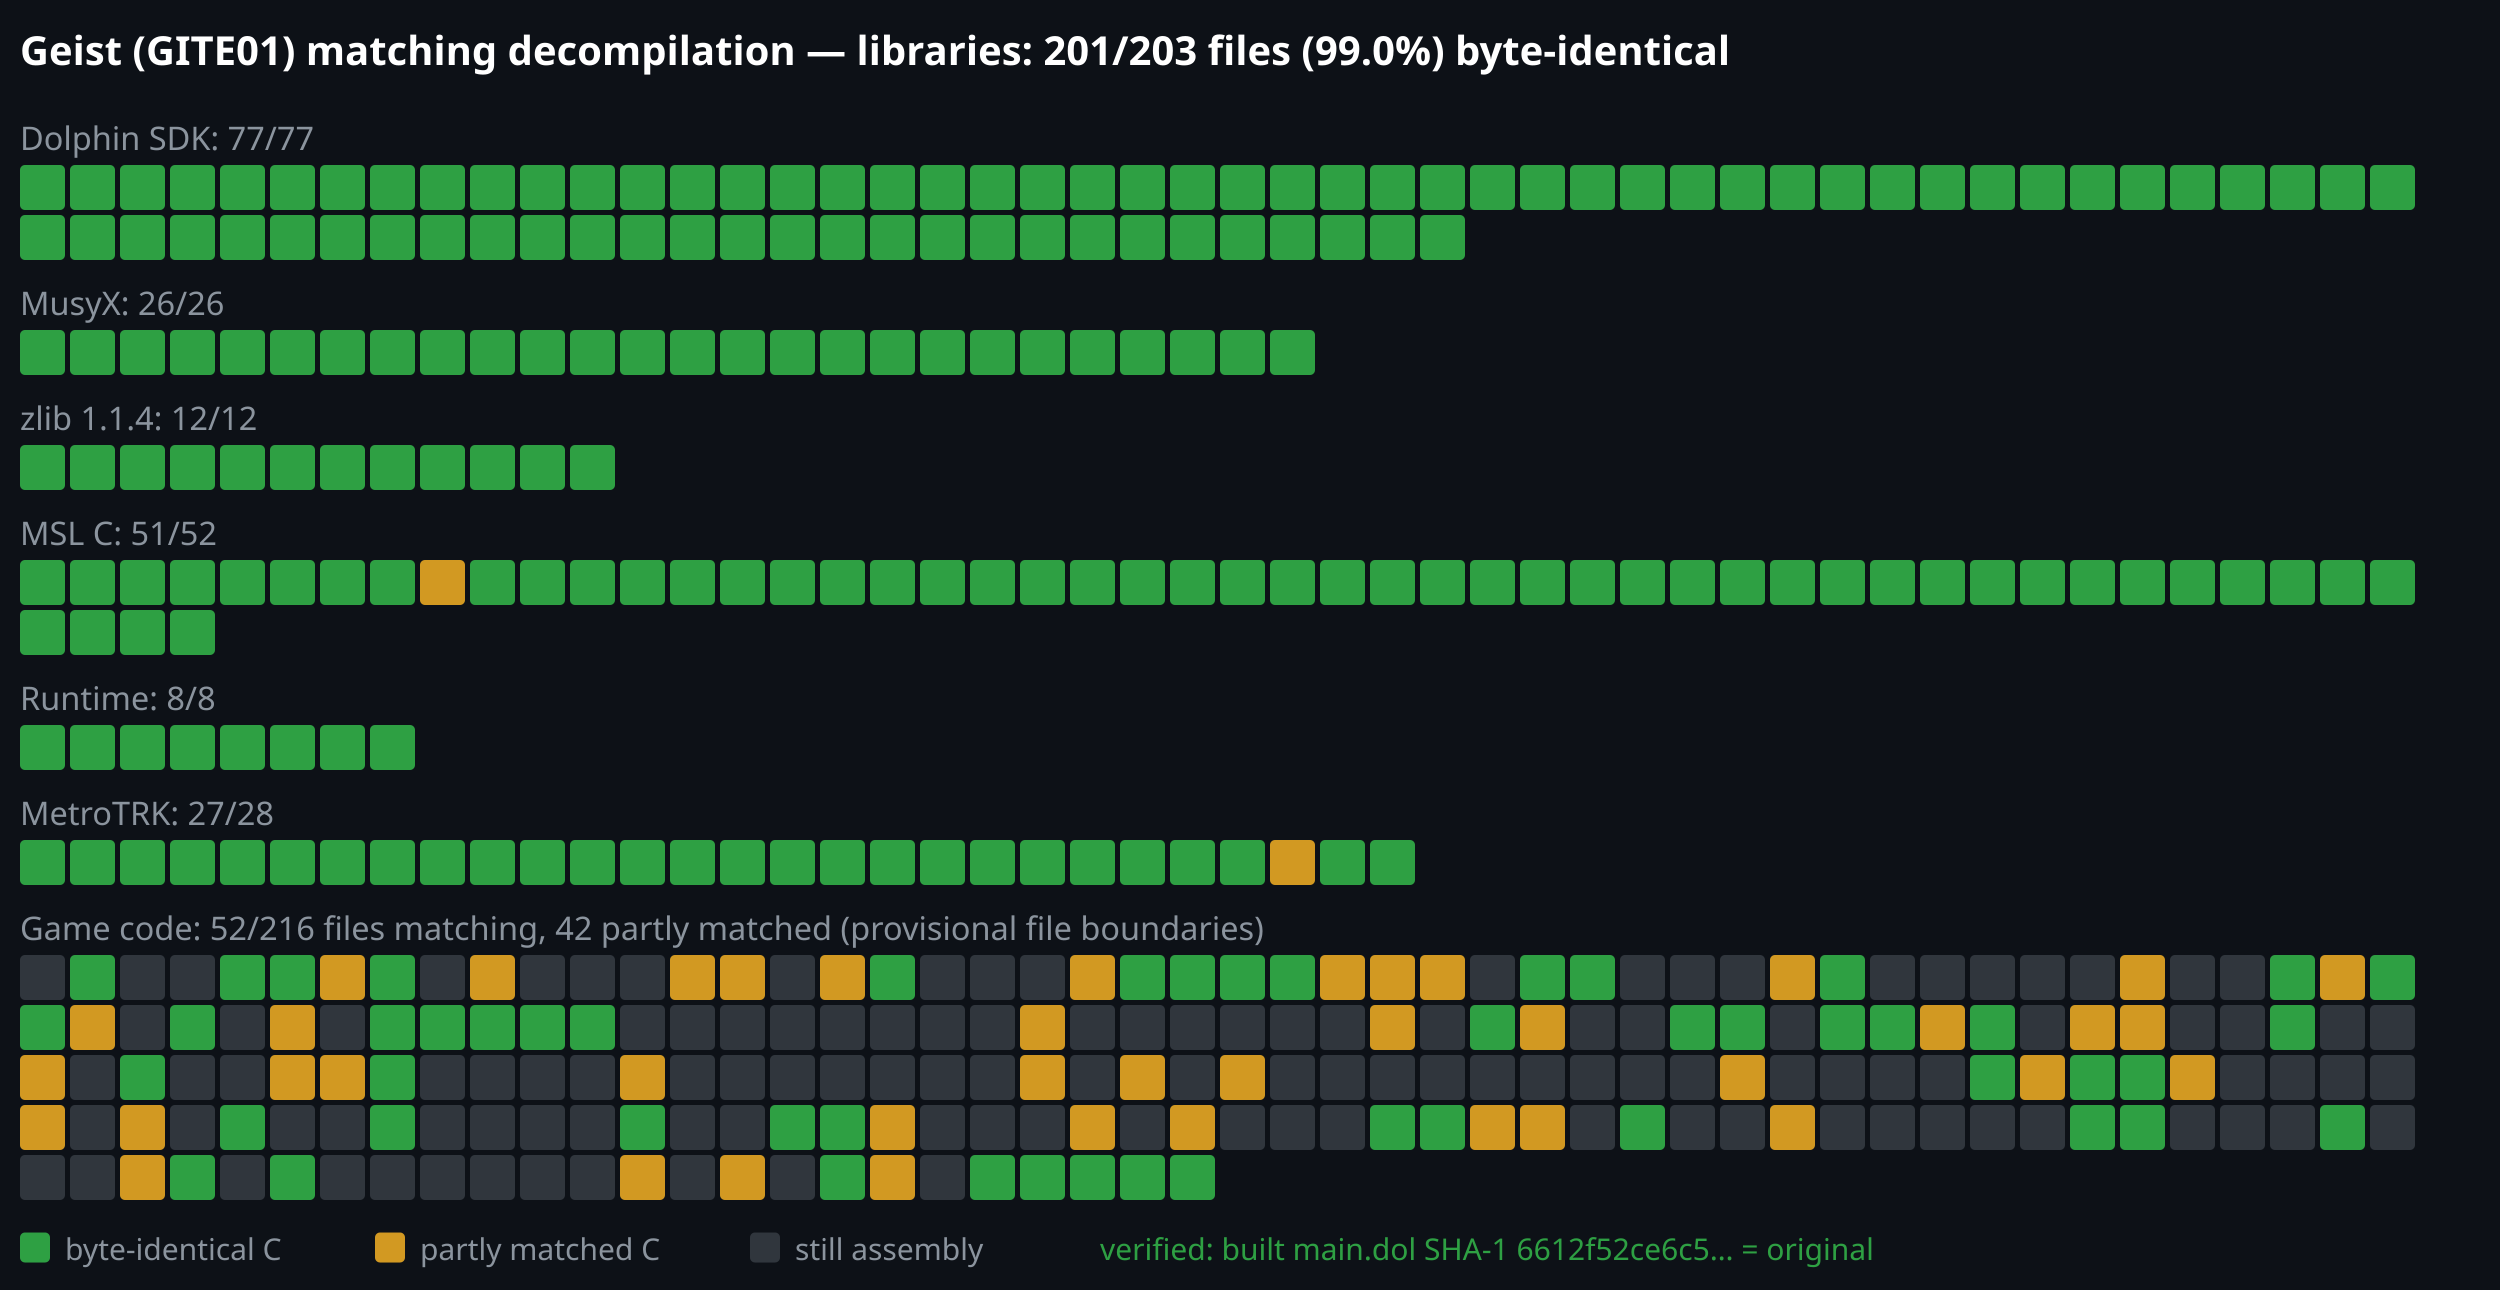
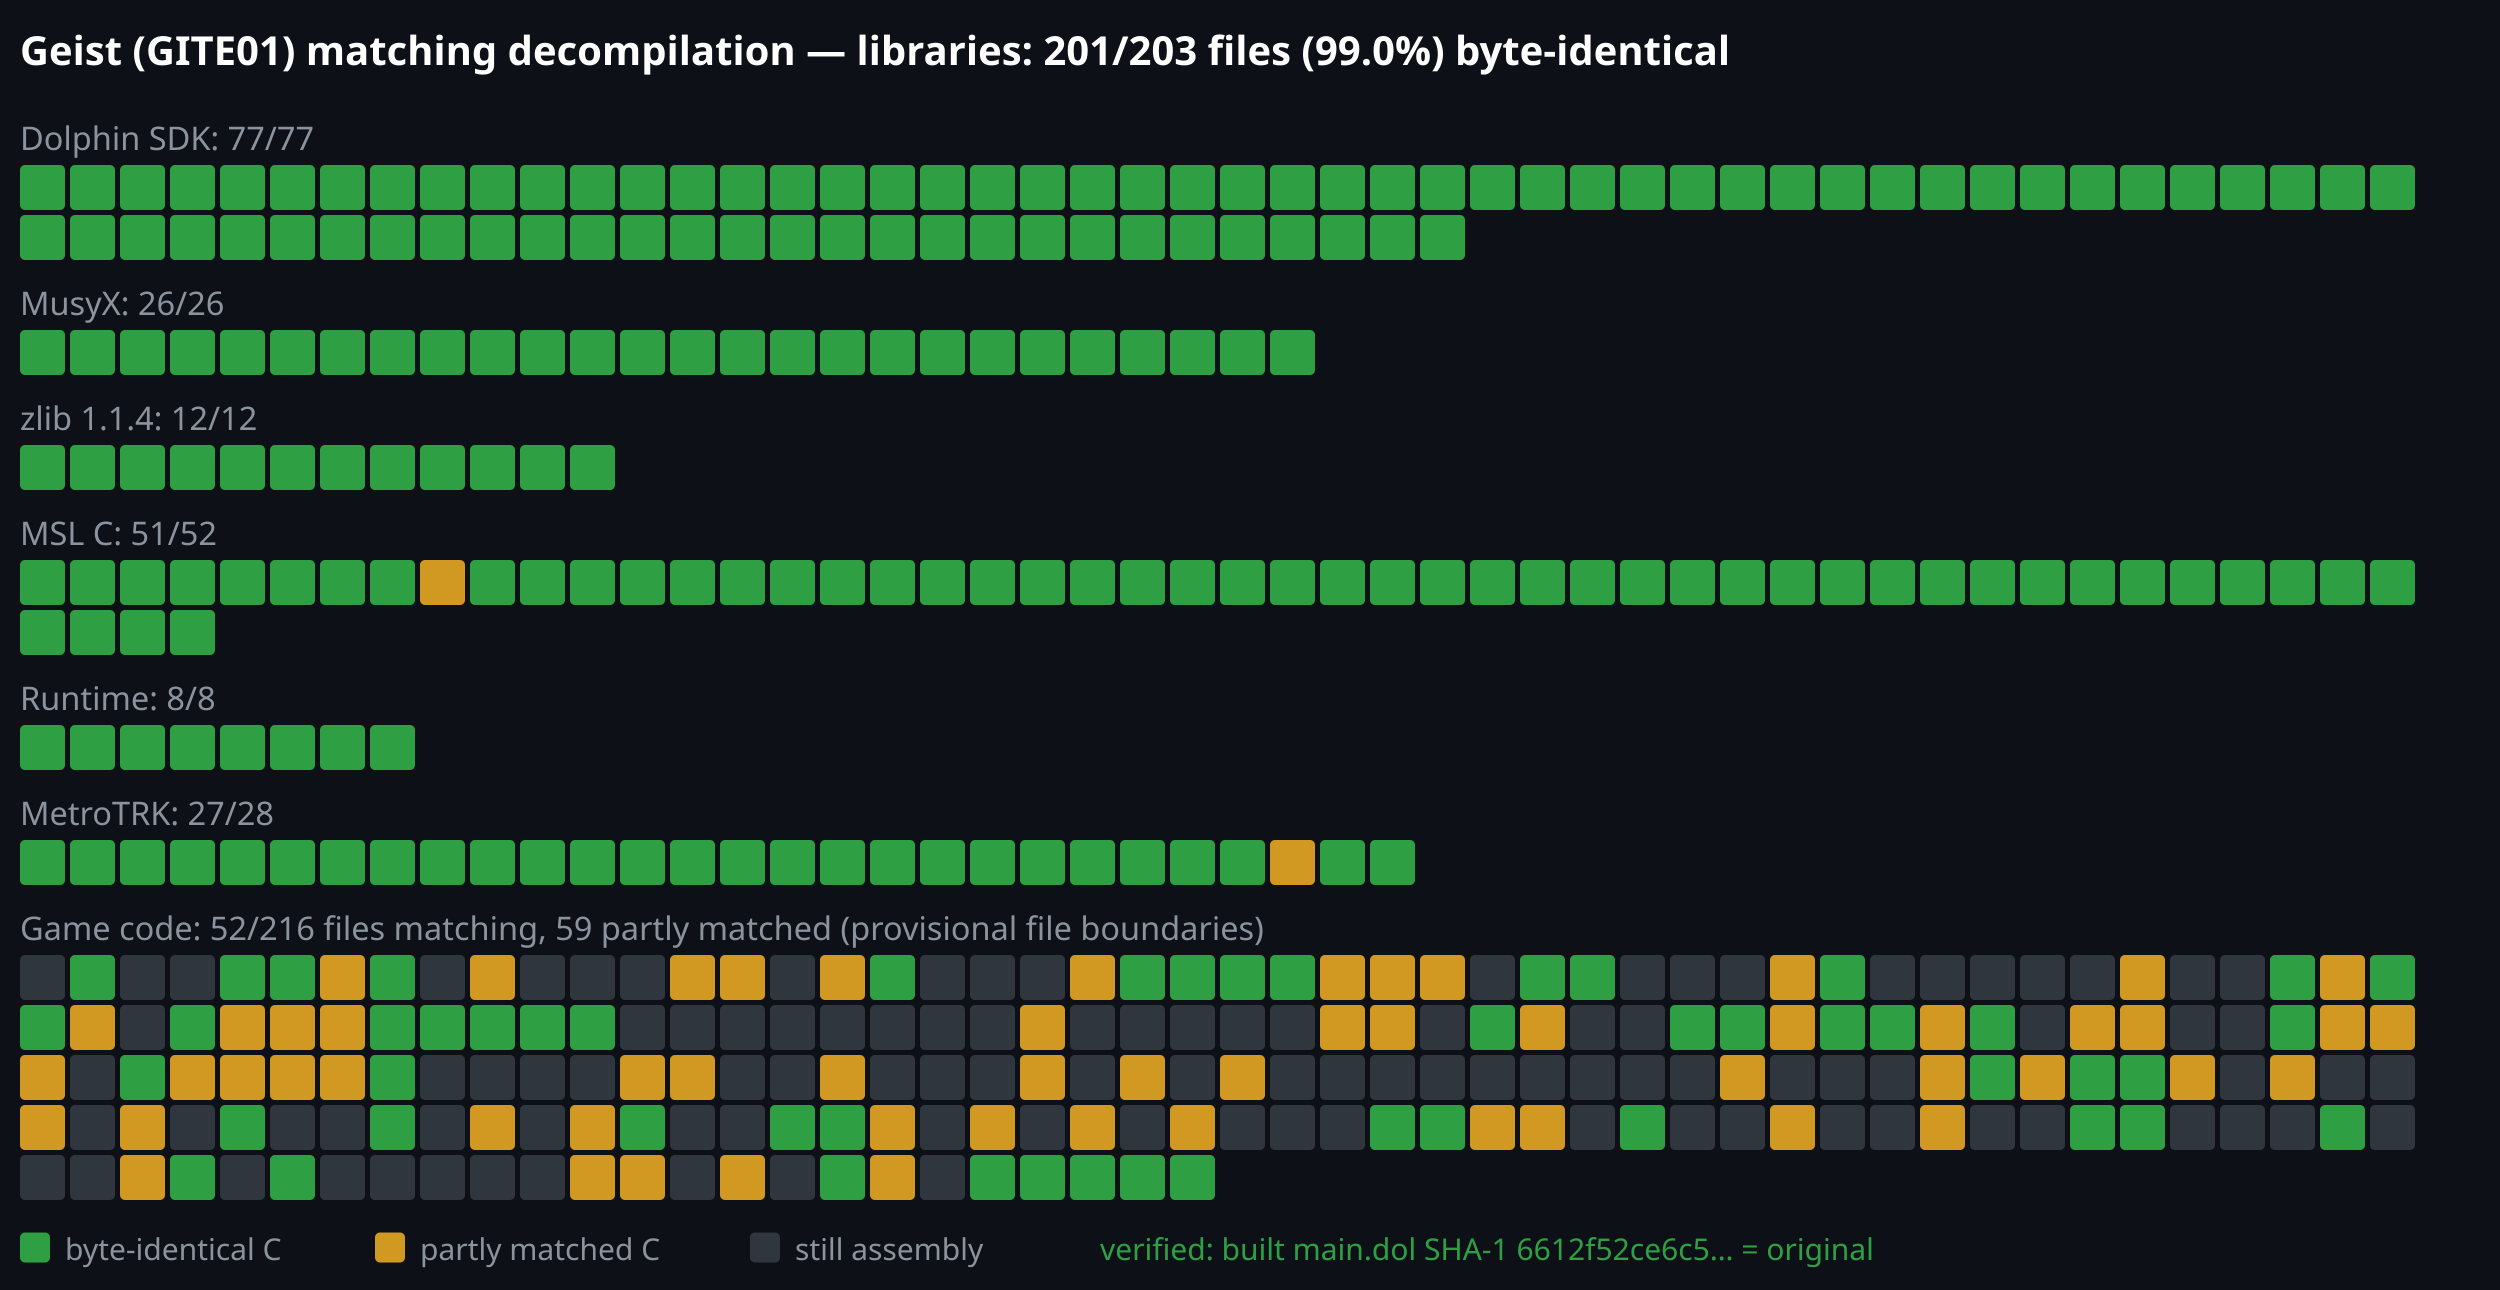
<svg xmlns="http://www.w3.org/2000/svg" viewBox="0 0 1000 516" width="1000" height="516">
  <rect width="1000" height="516" fill="#0d1117" />
  <text x="8" y="26" font-family="sans-serif" font-size="16" font-weight="bold" fill="#ffffff">Geist (GITE01) matching decompilation — libraries: 201/203 files (99.0%) byte-identical</text>
  <text x="8" y="60" font-family="sans-serif" font-size="13" font-weight="normal" fill="#8b949e">Dolphin SDK: 77/77</text>
  <rect x="8" y="66" width="18" height="18" rx="2" fill="#2ea043" />
  <rect x="28" y="66" width="18" height="18" rx="2" fill="#2ea043" />
  <rect x="48" y="66" width="18" height="18" rx="2" fill="#2ea043" />
  <rect x="68" y="66" width="18" height="18" rx="2" fill="#2ea043" />
  <rect x="88" y="66" width="18" height="18" rx="2" fill="#2ea043" />
  <rect x="108" y="66" width="18" height="18" rx="2" fill="#2ea043" />
  <rect x="128" y="66" width="18" height="18" rx="2" fill="#2ea043" />
  <rect x="148" y="66" width="18" height="18" rx="2" fill="#2ea043" />
  <rect x="168" y="66" width="18" height="18" rx="2" fill="#2ea043" />
  <rect x="188" y="66" width="18" height="18" rx="2" fill="#2ea043" />
  <rect x="208" y="66" width="18" height="18" rx="2" fill="#2ea043" />
  <rect x="228" y="66" width="18" height="18" rx="2" fill="#2ea043" />
  <rect x="248" y="66" width="18" height="18" rx="2" fill="#2ea043" />
  <rect x="268" y="66" width="18" height="18" rx="2" fill="#2ea043" />
  <rect x="288" y="66" width="18" height="18" rx="2" fill="#2ea043" />
  <rect x="308" y="66" width="18" height="18" rx="2" fill="#2ea043" />
  <rect x="328" y="66" width="18" height="18" rx="2" fill="#2ea043" />
  <rect x="348" y="66" width="18" height="18" rx="2" fill="#2ea043" />
  <rect x="368" y="66" width="18" height="18" rx="2" fill="#2ea043" />
  <rect x="388" y="66" width="18" height="18" rx="2" fill="#2ea043" />
  <rect x="408" y="66" width="18" height="18" rx="2" fill="#2ea043" />
  <rect x="428" y="66" width="18" height="18" rx="2" fill="#2ea043" />
  <rect x="448" y="66" width="18" height="18" rx="2" fill="#2ea043" />
  <rect x="468" y="66" width="18" height="18" rx="2" fill="#2ea043" />
  <rect x="488" y="66" width="18" height="18" rx="2" fill="#2ea043" />
  <rect x="508" y="66" width="18" height="18" rx="2" fill="#2ea043" />
  <rect x="528" y="66" width="18" height="18" rx="2" fill="#2ea043" />
  <rect x="548" y="66" width="18" height="18" rx="2" fill="#2ea043" />
  <rect x="568" y="66" width="18" height="18" rx="2" fill="#2ea043" />
  <rect x="588" y="66" width="18" height="18" rx="2" fill="#2ea043" />
  <rect x="608" y="66" width="18" height="18" rx="2" fill="#2ea043" />
  <rect x="628" y="66" width="18" height="18" rx="2" fill="#2ea043" />
  <rect x="648" y="66" width="18" height="18" rx="2" fill="#2ea043" />
  <rect x="668" y="66" width="18" height="18" rx="2" fill="#2ea043" />
  <rect x="688" y="66" width="18" height="18" rx="2" fill="#2ea043" />
  <rect x="708" y="66" width="18" height="18" rx="2" fill="#2ea043" />
  <rect x="728" y="66" width="18" height="18" rx="2" fill="#2ea043" />
  <rect x="748" y="66" width="18" height="18" rx="2" fill="#2ea043" />
  <rect x="768" y="66" width="18" height="18" rx="2" fill="#2ea043" />
  <rect x="788" y="66" width="18" height="18" rx="2" fill="#2ea043" />
  <rect x="808" y="66" width="18" height="18" rx="2" fill="#2ea043" />
  <rect x="828" y="66" width="18" height="18" rx="2" fill="#2ea043" />
  <rect x="848" y="66" width="18" height="18" rx="2" fill="#2ea043" />
  <rect x="868" y="66" width="18" height="18" rx="2" fill="#2ea043" />
  <rect x="888" y="66" width="18" height="18" rx="2" fill="#2ea043" />
  <rect x="908" y="66" width="18" height="18" rx="2" fill="#2ea043" />
  <rect x="928" y="66" width="18" height="18" rx="2" fill="#2ea043" />
  <rect x="948" y="66" width="18" height="18" rx="2" fill="#2ea043" />
  <rect x="8" y="86" width="18" height="18" rx="2" fill="#2ea043" />
  <rect x="28" y="86" width="18" height="18" rx="2" fill="#2ea043" />
  <rect x="48" y="86" width="18" height="18" rx="2" fill="#2ea043" />
  <rect x="68" y="86" width="18" height="18" rx="2" fill="#2ea043" />
  <rect x="88" y="86" width="18" height="18" rx="2" fill="#2ea043" />
  <rect x="108" y="86" width="18" height="18" rx="2" fill="#2ea043" />
  <rect x="128" y="86" width="18" height="18" rx="2" fill="#2ea043" />
  <rect x="148" y="86" width="18" height="18" rx="2" fill="#2ea043" />
  <rect x="168" y="86" width="18" height="18" rx="2" fill="#2ea043" />
  <rect x="188" y="86" width="18" height="18" rx="2" fill="#2ea043" />
  <rect x="208" y="86" width="18" height="18" rx="2" fill="#2ea043" />
  <rect x="228" y="86" width="18" height="18" rx="2" fill="#2ea043" />
  <rect x="248" y="86" width="18" height="18" rx="2" fill="#2ea043" />
  <rect x="268" y="86" width="18" height="18" rx="2" fill="#2ea043" />
  <rect x="288" y="86" width="18" height="18" rx="2" fill="#2ea043" />
  <rect x="308" y="86" width="18" height="18" rx="2" fill="#2ea043" />
  <rect x="328" y="86" width="18" height="18" rx="2" fill="#2ea043" />
  <rect x="348" y="86" width="18" height="18" rx="2" fill="#2ea043" />
  <rect x="368" y="86" width="18" height="18" rx="2" fill="#2ea043" />
  <rect x="388" y="86" width="18" height="18" rx="2" fill="#2ea043" />
  <rect x="408" y="86" width="18" height="18" rx="2" fill="#2ea043" />
  <rect x="428" y="86" width="18" height="18" rx="2" fill="#2ea043" />
  <rect x="448" y="86" width="18" height="18" rx="2" fill="#2ea043" />
  <rect x="468" y="86" width="18" height="18" rx="2" fill="#2ea043" />
  <rect x="488" y="86" width="18" height="18" rx="2" fill="#2ea043" />
  <rect x="508" y="86" width="18" height="18" rx="2" fill="#2ea043" />
  <rect x="528" y="86" width="18" height="18" rx="2" fill="#2ea043" />
  <rect x="548" y="86" width="18" height="18" rx="2" fill="#2ea043" />
  <rect x="568" y="86" width="18" height="18" rx="2" fill="#2ea043" />
  <text x="8" y="126" font-family="sans-serif" font-size="13" font-weight="normal" fill="#8b949e">MusyX: 26/26</text>
  <rect x="8" y="132" width="18" height="18" rx="2" fill="#2ea043" />
  <rect x="28" y="132" width="18" height="18" rx="2" fill="#2ea043" />
  <rect x="48" y="132" width="18" height="18" rx="2" fill="#2ea043" />
  <rect x="68" y="132" width="18" height="18" rx="2" fill="#2ea043" />
  <rect x="88" y="132" width="18" height="18" rx="2" fill="#2ea043" />
  <rect x="108" y="132" width="18" height="18" rx="2" fill="#2ea043" />
  <rect x="128" y="132" width="18" height="18" rx="2" fill="#2ea043" />
  <rect x="148" y="132" width="18" height="18" rx="2" fill="#2ea043" />
  <rect x="168" y="132" width="18" height="18" rx="2" fill="#2ea043" />
  <rect x="188" y="132" width="18" height="18" rx="2" fill="#2ea043" />
  <rect x="208" y="132" width="18" height="18" rx="2" fill="#2ea043" />
  <rect x="228" y="132" width="18" height="18" rx="2" fill="#2ea043" />
  <rect x="248" y="132" width="18" height="18" rx="2" fill="#2ea043" />
  <rect x="268" y="132" width="18" height="18" rx="2" fill="#2ea043" />
  <rect x="288" y="132" width="18" height="18" rx="2" fill="#2ea043" />
  <rect x="308" y="132" width="18" height="18" rx="2" fill="#2ea043" />
  <rect x="328" y="132" width="18" height="18" rx="2" fill="#2ea043" />
  <rect x="348" y="132" width="18" height="18" rx="2" fill="#2ea043" />
  <rect x="368" y="132" width="18" height="18" rx="2" fill="#2ea043" />
  <rect x="388" y="132" width="18" height="18" rx="2" fill="#2ea043" />
  <rect x="408" y="132" width="18" height="18" rx="2" fill="#2ea043" />
  <rect x="428" y="132" width="18" height="18" rx="2" fill="#2ea043" />
  <rect x="448" y="132" width="18" height="18" rx="2" fill="#2ea043" />
  <rect x="468" y="132" width="18" height="18" rx="2" fill="#2ea043" />
  <rect x="488" y="132" width="18" height="18" rx="2" fill="#2ea043" />
  <rect x="508" y="132" width="18" height="18" rx="2" fill="#2ea043" />
  <text x="8" y="172" font-family="sans-serif" font-size="13" font-weight="normal" fill="#8b949e">zlib 1.1.4: 12/12</text>
  <rect x="8" y="178" width="18" height="18" rx="2" fill="#2ea043" />
  <rect x="28" y="178" width="18" height="18" rx="2" fill="#2ea043" />
  <rect x="48" y="178" width="18" height="18" rx="2" fill="#2ea043" />
  <rect x="68" y="178" width="18" height="18" rx="2" fill="#2ea043" />
  <rect x="88" y="178" width="18" height="18" rx="2" fill="#2ea043" />
  <rect x="108" y="178" width="18" height="18" rx="2" fill="#2ea043" />
  <rect x="128" y="178" width="18" height="18" rx="2" fill="#2ea043" />
  <rect x="148" y="178" width="18" height="18" rx="2" fill="#2ea043" />
  <rect x="168" y="178" width="18" height="18" rx="2" fill="#2ea043" />
  <rect x="188" y="178" width="18" height="18" rx="2" fill="#2ea043" />
  <rect x="208" y="178" width="18" height="18" rx="2" fill="#2ea043" />
  <rect x="228" y="178" width="18" height="18" rx="2" fill="#2ea043" />
  <text x="8" y="218" font-family="sans-serif" font-size="13" font-weight="normal" fill="#8b949e">MSL C: 51/52</text>
  <rect x="8" y="224" width="18" height="18" rx="2" fill="#2ea043" />
  <rect x="28" y="224" width="18" height="18" rx="2" fill="#2ea043" />
  <rect x="48" y="224" width="18" height="18" rx="2" fill="#2ea043" />
  <rect x="68" y="224" width="18" height="18" rx="2" fill="#2ea043" />
  <rect x="88" y="224" width="18" height="18" rx="2" fill="#2ea043" />
  <rect x="108" y="224" width="18" height="18" rx="2" fill="#2ea043" />
  <rect x="128" y="224" width="18" height="18" rx="2" fill="#2ea043" />
  <rect x="148" y="224" width="18" height="18" rx="2" fill="#2ea043" />
  <rect x="168" y="224" width="18" height="18" rx="2" fill="#d29922" />
  <rect x="188" y="224" width="18" height="18" rx="2" fill="#2ea043" />
  <rect x="208" y="224" width="18" height="18" rx="2" fill="#2ea043" />
  <rect x="228" y="224" width="18" height="18" rx="2" fill="#2ea043" />
  <rect x="248" y="224" width="18" height="18" rx="2" fill="#2ea043" />
  <rect x="268" y="224" width="18" height="18" rx="2" fill="#2ea043" />
  <rect x="288" y="224" width="18" height="18" rx="2" fill="#2ea043" />
  <rect x="308" y="224" width="18" height="18" rx="2" fill="#2ea043" />
  <rect x="328" y="224" width="18" height="18" rx="2" fill="#2ea043" />
  <rect x="348" y="224" width="18" height="18" rx="2" fill="#2ea043" />
  <rect x="368" y="224" width="18" height="18" rx="2" fill="#2ea043" />
  <rect x="388" y="224" width="18" height="18" rx="2" fill="#2ea043" />
  <rect x="408" y="224" width="18" height="18" rx="2" fill="#2ea043" />
  <rect x="428" y="224" width="18" height="18" rx="2" fill="#2ea043" />
  <rect x="448" y="224" width="18" height="18" rx="2" fill="#2ea043" />
  <rect x="468" y="224" width="18" height="18" rx="2" fill="#2ea043" />
  <rect x="488" y="224" width="18" height="18" rx="2" fill="#2ea043" />
  <rect x="508" y="224" width="18" height="18" rx="2" fill="#2ea043" />
  <rect x="528" y="224" width="18" height="18" rx="2" fill="#2ea043" />
  <rect x="548" y="224" width="18" height="18" rx="2" fill="#2ea043" />
  <rect x="568" y="224" width="18" height="18" rx="2" fill="#2ea043" />
  <rect x="588" y="224" width="18" height="18" rx="2" fill="#2ea043" />
  <rect x="608" y="224" width="18" height="18" rx="2" fill="#2ea043" />
  <rect x="628" y="224" width="18" height="18" rx="2" fill="#2ea043" />
  <rect x="648" y="224" width="18" height="18" rx="2" fill="#2ea043" />
  <rect x="668" y="224" width="18" height="18" rx="2" fill="#2ea043" />
  <rect x="688" y="224" width="18" height="18" rx="2" fill="#2ea043" />
  <rect x="708" y="224" width="18" height="18" rx="2" fill="#2ea043" />
  <rect x="728" y="224" width="18" height="18" rx="2" fill="#2ea043" />
  <rect x="748" y="224" width="18" height="18" rx="2" fill="#2ea043" />
  <rect x="768" y="224" width="18" height="18" rx="2" fill="#2ea043" />
  <rect x="788" y="224" width="18" height="18" rx="2" fill="#2ea043" />
  <rect x="808" y="224" width="18" height="18" rx="2" fill="#2ea043" />
  <rect x="828" y="224" width="18" height="18" rx="2" fill="#2ea043" />
  <rect x="848" y="224" width="18" height="18" rx="2" fill="#2ea043" />
  <rect x="868" y="224" width="18" height="18" rx="2" fill="#2ea043" />
  <rect x="888" y="224" width="18" height="18" rx="2" fill="#2ea043" />
  <rect x="908" y="224" width="18" height="18" rx="2" fill="#2ea043" />
  <rect x="928" y="224" width="18" height="18" rx="2" fill="#2ea043" />
  <rect x="948" y="224" width="18" height="18" rx="2" fill="#2ea043" />
  <rect x="8" y="244" width="18" height="18" rx="2" fill="#2ea043" />
  <rect x="28" y="244" width="18" height="18" rx="2" fill="#2ea043" />
  <rect x="48" y="244" width="18" height="18" rx="2" fill="#2ea043" />
  <rect x="68" y="244" width="18" height="18" rx="2" fill="#2ea043" />
  <text x="8" y="284" font-family="sans-serif" font-size="13" font-weight="normal" fill="#8b949e">Runtime: 8/8</text>
  <rect x="8" y="290" width="18" height="18" rx="2" fill="#2ea043" />
  <rect x="28" y="290" width="18" height="18" rx="2" fill="#2ea043" />
  <rect x="48" y="290" width="18" height="18" rx="2" fill="#2ea043" />
  <rect x="68" y="290" width="18" height="18" rx="2" fill="#2ea043" />
  <rect x="88" y="290" width="18" height="18" rx="2" fill="#2ea043" />
  <rect x="108" y="290" width="18" height="18" rx="2" fill="#2ea043" />
  <rect x="128" y="290" width="18" height="18" rx="2" fill="#2ea043" />
  <rect x="148" y="290" width="18" height="18" rx="2" fill="#2ea043" />
  <text x="8" y="330" font-family="sans-serif" font-size="13" font-weight="normal" fill="#8b949e">MetroTRK: 27/28</text>
  <rect x="8" y="336" width="18" height="18" rx="2" fill="#2ea043" />
  <rect x="28" y="336" width="18" height="18" rx="2" fill="#2ea043" />
  <rect x="48" y="336" width="18" height="18" rx="2" fill="#2ea043" />
  <rect x="68" y="336" width="18" height="18" rx="2" fill="#2ea043" />
  <rect x="88" y="336" width="18" height="18" rx="2" fill="#2ea043" />
  <rect x="108" y="336" width="18" height="18" rx="2" fill="#2ea043" />
  <rect x="128" y="336" width="18" height="18" rx="2" fill="#2ea043" />
  <rect x="148" y="336" width="18" height="18" rx="2" fill="#2ea043" />
  <rect x="168" y="336" width="18" height="18" rx="2" fill="#2ea043" />
  <rect x="188" y="336" width="18" height="18" rx="2" fill="#2ea043" />
  <rect x="208" y="336" width="18" height="18" rx="2" fill="#2ea043" />
  <rect x="228" y="336" width="18" height="18" rx="2" fill="#2ea043" />
  <rect x="248" y="336" width="18" height="18" rx="2" fill="#2ea043" />
  <rect x="268" y="336" width="18" height="18" rx="2" fill="#2ea043" />
  <rect x="288" y="336" width="18" height="18" rx="2" fill="#2ea043" />
  <rect x="308" y="336" width="18" height="18" rx="2" fill="#2ea043" />
  <rect x="328" y="336" width="18" height="18" rx="2" fill="#2ea043" />
  <rect x="348" y="336" width="18" height="18" rx="2" fill="#2ea043" />
  <rect x="368" y="336" width="18" height="18" rx="2" fill="#2ea043" />
  <rect x="388" y="336" width="18" height="18" rx="2" fill="#2ea043" />
  <rect x="408" y="336" width="18" height="18" rx="2" fill="#2ea043" />
  <rect x="428" y="336" width="18" height="18" rx="2" fill="#2ea043" />
  <rect x="448" y="336" width="18" height="18" rx="2" fill="#2ea043" />
  <rect x="468" y="336" width="18" height="18" rx="2" fill="#2ea043" />
  <rect x="488" y="336" width="18" height="18" rx="2" fill="#2ea043" />
  <rect x="508" y="336" width="18" height="18" rx="2" fill="#d29922" />
  <rect x="528" y="336" width="18" height="18" rx="2" fill="#2ea043" />
  <rect x="548" y="336" width="18" height="18" rx="2" fill="#2ea043" />
-   <text x="8" y="376" font-family="sans-serif" font-size="13" font-weight="normal" fill="#8b949e">Game code: 52/216 files matching, 42 partly matched (provisional file boundaries)</text>
+   <text x="8" y="376" font-family="sans-serif" font-size="13" font-weight="normal" fill="#8b949e">Game code: 52/216 files matching, 59 partly matched (provisional file boundaries)</text>
  <rect x="8" y="382" width="18" height="18" rx="2" fill="#30363d" />
  <rect x="28" y="382" width="18" height="18" rx="2" fill="#2ea043" />
  <rect x="48" y="382" width="18" height="18" rx="2" fill="#30363d" />
  <rect x="68" y="382" width="18" height="18" rx="2" fill="#30363d" />
  <rect x="88" y="382" width="18" height="18" rx="2" fill="#2ea043" />
  <rect x="108" y="382" width="18" height="18" rx="2" fill="#2ea043" />
  <rect x="128" y="382" width="18" height="18" rx="2" fill="#d29922" />
  <rect x="148" y="382" width="18" height="18" rx="2" fill="#2ea043" />
  <rect x="168" y="382" width="18" height="18" rx="2" fill="#30363d" />
  <rect x="188" y="382" width="18" height="18" rx="2" fill="#d29922" />
  <rect x="208" y="382" width="18" height="18" rx="2" fill="#30363d" />
  <rect x="228" y="382" width="18" height="18" rx="2" fill="#30363d" />
  <rect x="248" y="382" width="18" height="18" rx="2" fill="#30363d" />
  <rect x="268" y="382" width="18" height="18" rx="2" fill="#d29922" />
  <rect x="288" y="382" width="18" height="18" rx="2" fill="#d29922" />
  <rect x="308" y="382" width="18" height="18" rx="2" fill="#30363d" />
  <rect x="328" y="382" width="18" height="18" rx="2" fill="#d29922" />
  <rect x="348" y="382" width="18" height="18" rx="2" fill="#2ea043" />
  <rect x="368" y="382" width="18" height="18" rx="2" fill="#30363d" />
  <rect x="388" y="382" width="18" height="18" rx="2" fill="#30363d" />
  <rect x="408" y="382" width="18" height="18" rx="2" fill="#30363d" />
  <rect x="428" y="382" width="18" height="18" rx="2" fill="#d29922" />
  <rect x="448" y="382" width="18" height="18" rx="2" fill="#2ea043" />
  <rect x="468" y="382" width="18" height="18" rx="2" fill="#2ea043" />
  <rect x="488" y="382" width="18" height="18" rx="2" fill="#2ea043" />
  <rect x="508" y="382" width="18" height="18" rx="2" fill="#2ea043" />
  <rect x="528" y="382" width="18" height="18" rx="2" fill="#d29922" />
  <rect x="548" y="382" width="18" height="18" rx="2" fill="#d29922" />
  <rect x="568" y="382" width="18" height="18" rx="2" fill="#d29922" />
  <rect x="588" y="382" width="18" height="18" rx="2" fill="#30363d" />
  <rect x="608" y="382" width="18" height="18" rx="2" fill="#2ea043" />
  <rect x="628" y="382" width="18" height="18" rx="2" fill="#2ea043" />
  <rect x="648" y="382" width="18" height="18" rx="2" fill="#30363d" />
  <rect x="668" y="382" width="18" height="18" rx="2" fill="#30363d" />
  <rect x="688" y="382" width="18" height="18" rx="2" fill="#30363d" />
  <rect x="708" y="382" width="18" height="18" rx="2" fill="#d29922" />
  <rect x="728" y="382" width="18" height="18" rx="2" fill="#2ea043" />
  <rect x="748" y="382" width="18" height="18" rx="2" fill="#30363d" />
  <rect x="768" y="382" width="18" height="18" rx="2" fill="#30363d" />
  <rect x="788" y="382" width="18" height="18" rx="2" fill="#30363d" />
  <rect x="808" y="382" width="18" height="18" rx="2" fill="#30363d" />
  <rect x="828" y="382" width="18" height="18" rx="2" fill="#30363d" />
  <rect x="848" y="382" width="18" height="18" rx="2" fill="#d29922" />
  <rect x="868" y="382" width="18" height="18" rx="2" fill="#30363d" />
  <rect x="888" y="382" width="18" height="18" rx="2" fill="#30363d" />
  <rect x="908" y="382" width="18" height="18" rx="2" fill="#2ea043" />
  <rect x="928" y="382" width="18" height="18" rx="2" fill="#d29922" />
  <rect x="948" y="382" width="18" height="18" rx="2" fill="#2ea043" />
  <rect x="8" y="402" width="18" height="18" rx="2" fill="#2ea043" />
  <rect x="28" y="402" width="18" height="18" rx="2" fill="#d29922" />
  <rect x="48" y="402" width="18" height="18" rx="2" fill="#30363d" />
  <rect x="68" y="402" width="18" height="18" rx="2" fill="#2ea043" />
-   <rect x="88" y="402" width="18" height="18" rx="2" fill="#30363d" />
+   <rect x="88" y="402" width="18" height="18" rx="2" fill="#d29922" />
  <rect x="108" y="402" width="18" height="18" rx="2" fill="#d29922" />
-   <rect x="128" y="402" width="18" height="18" rx="2" fill="#30363d" />
+   <rect x="128" y="402" width="18" height="18" rx="2" fill="#d29922" />
  <rect x="148" y="402" width="18" height="18" rx="2" fill="#2ea043" />
  <rect x="168" y="402" width="18" height="18" rx="2" fill="#2ea043" />
  <rect x="188" y="402" width="18" height="18" rx="2" fill="#2ea043" />
  <rect x="208" y="402" width="18" height="18" rx="2" fill="#2ea043" />
  <rect x="228" y="402" width="18" height="18" rx="2" fill="#2ea043" />
  <rect x="248" y="402" width="18" height="18" rx="2" fill="#30363d" />
  <rect x="268" y="402" width="18" height="18" rx="2" fill="#30363d" />
  <rect x="288" y="402" width="18" height="18" rx="2" fill="#30363d" />
  <rect x="308" y="402" width="18" height="18" rx="2" fill="#30363d" />
  <rect x="328" y="402" width="18" height="18" rx="2" fill="#30363d" />
  <rect x="348" y="402" width="18" height="18" rx="2" fill="#30363d" />
  <rect x="368" y="402" width="18" height="18" rx="2" fill="#30363d" />
  <rect x="388" y="402" width="18" height="18" rx="2" fill="#30363d" />
  <rect x="408" y="402" width="18" height="18" rx="2" fill="#d29922" />
  <rect x="428" y="402" width="18" height="18" rx="2" fill="#30363d" />
  <rect x="448" y="402" width="18" height="18" rx="2" fill="#30363d" />
  <rect x="468" y="402" width="18" height="18" rx="2" fill="#30363d" />
  <rect x="488" y="402" width="18" height="18" rx="2" fill="#30363d" />
  <rect x="508" y="402" width="18" height="18" rx="2" fill="#30363d" />
-   <rect x="528" y="402" width="18" height="18" rx="2" fill="#30363d" />
+   <rect x="528" y="402" width="18" height="18" rx="2" fill="#d29922" />
  <rect x="548" y="402" width="18" height="18" rx="2" fill="#d29922" />
  <rect x="568" y="402" width="18" height="18" rx="2" fill="#30363d" />
  <rect x="588" y="402" width="18" height="18" rx="2" fill="#2ea043" />
  <rect x="608" y="402" width="18" height="18" rx="2" fill="#d29922" />
  <rect x="628" y="402" width="18" height="18" rx="2" fill="#30363d" />
  <rect x="648" y="402" width="18" height="18" rx="2" fill="#30363d" />
  <rect x="668" y="402" width="18" height="18" rx="2" fill="#2ea043" />
  <rect x="688" y="402" width="18" height="18" rx="2" fill="#2ea043" />
-   <rect x="708" y="402" width="18" height="18" rx="2" fill="#30363d" />
+   <rect x="708" y="402" width="18" height="18" rx="2" fill="#d29922" />
  <rect x="728" y="402" width="18" height="18" rx="2" fill="#2ea043" />
  <rect x="748" y="402" width="18" height="18" rx="2" fill="#2ea043" />
  <rect x="768" y="402" width="18" height="18" rx="2" fill="#d29922" />
  <rect x="788" y="402" width="18" height="18" rx="2" fill="#2ea043" />
  <rect x="808" y="402" width="18" height="18" rx="2" fill="#30363d" />
  <rect x="828" y="402" width="18" height="18" rx="2" fill="#d29922" />
  <rect x="848" y="402" width="18" height="18" rx="2" fill="#d29922" />
  <rect x="868" y="402" width="18" height="18" rx="2" fill="#30363d" />
  <rect x="888" y="402" width="18" height="18" rx="2" fill="#30363d" />
  <rect x="908" y="402" width="18" height="18" rx="2" fill="#2ea043" />
-   <rect x="928" y="402" width="18" height="18" rx="2" fill="#30363d" />
-   <rect x="948" y="402" width="18" height="18" rx="2" fill="#30363d" />
+   <rect x="928" y="402" width="18" height="18" rx="2" fill="#d29922" />
+   <rect x="948" y="402" width="18" height="18" rx="2" fill="#d29922" />
  <rect x="8" y="422" width="18" height="18" rx="2" fill="#d29922" />
  <rect x="28" y="422" width="18" height="18" rx="2" fill="#30363d" />
  <rect x="48" y="422" width="18" height="18" rx="2" fill="#2ea043" />
-   <rect x="68" y="422" width="18" height="18" rx="2" fill="#30363d" />
-   <rect x="88" y="422" width="18" height="18" rx="2" fill="#30363d" />
+   <rect x="68" y="422" width="18" height="18" rx="2" fill="#d29922" />
+   <rect x="88" y="422" width="18" height="18" rx="2" fill="#d29922" />
  <rect x="108" y="422" width="18" height="18" rx="2" fill="#d29922" />
  <rect x="128" y="422" width="18" height="18" rx="2" fill="#d29922" />
  <rect x="148" y="422" width="18" height="18" rx="2" fill="#2ea043" />
  <rect x="168" y="422" width="18" height="18" rx="2" fill="#30363d" />
  <rect x="188" y="422" width="18" height="18" rx="2" fill="#30363d" />
  <rect x="208" y="422" width="18" height="18" rx="2" fill="#30363d" />
  <rect x="228" y="422" width="18" height="18" rx="2" fill="#30363d" />
  <rect x="248" y="422" width="18" height="18" rx="2" fill="#d29922" />
-   <rect x="268" y="422" width="18" height="18" rx="2" fill="#30363d" />
+   <rect x="268" y="422" width="18" height="18" rx="2" fill="#d29922" />
  <rect x="288" y="422" width="18" height="18" rx="2" fill="#30363d" />
  <rect x="308" y="422" width="18" height="18" rx="2" fill="#30363d" />
-   <rect x="328" y="422" width="18" height="18" rx="2" fill="#30363d" />
+   <rect x="328" y="422" width="18" height="18" rx="2" fill="#d29922" />
  <rect x="348" y="422" width="18" height="18" rx="2" fill="#30363d" />
  <rect x="368" y="422" width="18" height="18" rx="2" fill="#30363d" />
  <rect x="388" y="422" width="18" height="18" rx="2" fill="#30363d" />
  <rect x="408" y="422" width="18" height="18" rx="2" fill="#d29922" />
  <rect x="428" y="422" width="18" height="18" rx="2" fill="#30363d" />
  <rect x="448" y="422" width="18" height="18" rx="2" fill="#d29922" />
  <rect x="468" y="422" width="18" height="18" rx="2" fill="#30363d" />
  <rect x="488" y="422" width="18" height="18" rx="2" fill="#d29922" />
  <rect x="508" y="422" width="18" height="18" rx="2" fill="#30363d" />
  <rect x="528" y="422" width="18" height="18" rx="2" fill="#30363d" />
  <rect x="548" y="422" width="18" height="18" rx="2" fill="#30363d" />
  <rect x="568" y="422" width="18" height="18" rx="2" fill="#30363d" />
  <rect x="588" y="422" width="18" height="18" rx="2" fill="#30363d" />
  <rect x="608" y="422" width="18" height="18" rx="2" fill="#30363d" />
  <rect x="628" y="422" width="18" height="18" rx="2" fill="#30363d" />
  <rect x="648" y="422" width="18" height="18" rx="2" fill="#30363d" />
  <rect x="668" y="422" width="18" height="18" rx="2" fill="#30363d" />
  <rect x="688" y="422" width="18" height="18" rx="2" fill="#d29922" />
  <rect x="708" y="422" width="18" height="18" rx="2" fill="#30363d" />
  <rect x="728" y="422" width="18" height="18" rx="2" fill="#30363d" />
  <rect x="748" y="422" width="18" height="18" rx="2" fill="#30363d" />
-   <rect x="768" y="422" width="18" height="18" rx="2" fill="#30363d" />
+   <rect x="768" y="422" width="18" height="18" rx="2" fill="#d29922" />
  <rect x="788" y="422" width="18" height="18" rx="2" fill="#2ea043" />
  <rect x="808" y="422" width="18" height="18" rx="2" fill="#d29922" />
  <rect x="828" y="422" width="18" height="18" rx="2" fill="#2ea043" />
  <rect x="848" y="422" width="18" height="18" rx="2" fill="#2ea043" />
  <rect x="868" y="422" width="18" height="18" rx="2" fill="#d29922" />
  <rect x="888" y="422" width="18" height="18" rx="2" fill="#30363d" />
-   <rect x="908" y="422" width="18" height="18" rx="2" fill="#30363d" />
+   <rect x="908" y="422" width="18" height="18" rx="2" fill="#d29922" />
  <rect x="928" y="422" width="18" height="18" rx="2" fill="#30363d" />
  <rect x="948" y="422" width="18" height="18" rx="2" fill="#30363d" />
  <rect x="8" y="442" width="18" height="18" rx="2" fill="#d29922" />
  <rect x="28" y="442" width="18" height="18" rx="2" fill="#30363d" />
  <rect x="48" y="442" width="18" height="18" rx="2" fill="#d29922" />
  <rect x="68" y="442" width="18" height="18" rx="2" fill="#30363d" />
  <rect x="88" y="442" width="18" height="18" rx="2" fill="#2ea043" />
  <rect x="108" y="442" width="18" height="18" rx="2" fill="#30363d" />
  <rect x="128" y="442" width="18" height="18" rx="2" fill="#30363d" />
  <rect x="148" y="442" width="18" height="18" rx="2" fill="#2ea043" />
  <rect x="168" y="442" width="18" height="18" rx="2" fill="#30363d" />
-   <rect x="188" y="442" width="18" height="18" rx="2" fill="#30363d" />
+   <rect x="188" y="442" width="18" height="18" rx="2" fill="#d29922" />
  <rect x="208" y="442" width="18" height="18" rx="2" fill="#30363d" />
-   <rect x="228" y="442" width="18" height="18" rx="2" fill="#30363d" />
+   <rect x="228" y="442" width="18" height="18" rx="2" fill="#d29922" />
  <rect x="248" y="442" width="18" height="18" rx="2" fill="#2ea043" />
  <rect x="268" y="442" width="18" height="18" rx="2" fill="#30363d" />
  <rect x="288" y="442" width="18" height="18" rx="2" fill="#30363d" />
  <rect x="308" y="442" width="18" height="18" rx="2" fill="#2ea043" />
  <rect x="328" y="442" width="18" height="18" rx="2" fill="#2ea043" />
  <rect x="348" y="442" width="18" height="18" rx="2" fill="#d29922" />
  <rect x="368" y="442" width="18" height="18" rx="2" fill="#30363d" />
-   <rect x="388" y="442" width="18" height="18" rx="2" fill="#30363d" />
+   <rect x="388" y="442" width="18" height="18" rx="2" fill="#d29922" />
  <rect x="408" y="442" width="18" height="18" rx="2" fill="#30363d" />
  <rect x="428" y="442" width="18" height="18" rx="2" fill="#d29922" />
  <rect x="448" y="442" width="18" height="18" rx="2" fill="#30363d" />
  <rect x="468" y="442" width="18" height="18" rx="2" fill="#d29922" />
  <rect x="488" y="442" width="18" height="18" rx="2" fill="#30363d" />
  <rect x="508" y="442" width="18" height="18" rx="2" fill="#30363d" />
  <rect x="528" y="442" width="18" height="18" rx="2" fill="#30363d" />
  <rect x="548" y="442" width="18" height="18" rx="2" fill="#2ea043" />
  <rect x="568" y="442" width="18" height="18" rx="2" fill="#2ea043" />
  <rect x="588" y="442" width="18" height="18" rx="2" fill="#d29922" />
  <rect x="608" y="442" width="18" height="18" rx="2" fill="#d29922" />
  <rect x="628" y="442" width="18" height="18" rx="2" fill="#30363d" />
  <rect x="648" y="442" width="18" height="18" rx="2" fill="#2ea043" />
  <rect x="668" y="442" width="18" height="18" rx="2" fill="#30363d" />
  <rect x="688" y="442" width="18" height="18" rx="2" fill="#30363d" />
  <rect x="708" y="442" width="18" height="18" rx="2" fill="#d29922" />
  <rect x="728" y="442" width="18" height="18" rx="2" fill="#30363d" />
  <rect x="748" y="442" width="18" height="18" rx="2" fill="#30363d" />
-   <rect x="768" y="442" width="18" height="18" rx="2" fill="#30363d" />
+   <rect x="768" y="442" width="18" height="18" rx="2" fill="#d29922" />
  <rect x="788" y="442" width="18" height="18" rx="2" fill="#30363d" />
  <rect x="808" y="442" width="18" height="18" rx="2" fill="#30363d" />
  <rect x="828" y="442" width="18" height="18" rx="2" fill="#2ea043" />
  <rect x="848" y="442" width="18" height="18" rx="2" fill="#2ea043" />
  <rect x="868" y="442" width="18" height="18" rx="2" fill="#30363d" />
  <rect x="888" y="442" width="18" height="18" rx="2" fill="#30363d" />
  <rect x="908" y="442" width="18" height="18" rx="2" fill="#30363d" />
  <rect x="928" y="442" width="18" height="18" rx="2" fill="#2ea043" />
  <rect x="948" y="442" width="18" height="18" rx="2" fill="#30363d" />
  <rect x="8" y="462" width="18" height="18" rx="2" fill="#30363d" />
  <rect x="28" y="462" width="18" height="18" rx="2" fill="#30363d" />
  <rect x="48" y="462" width="18" height="18" rx="2" fill="#d29922" />
  <rect x="68" y="462" width="18" height="18" rx="2" fill="#2ea043" />
  <rect x="88" y="462" width="18" height="18" rx="2" fill="#30363d" />
  <rect x="108" y="462" width="18" height="18" rx="2" fill="#2ea043" />
  <rect x="128" y="462" width="18" height="18" rx="2" fill="#30363d" />
  <rect x="148" y="462" width="18" height="18" rx="2" fill="#30363d" />
  <rect x="168" y="462" width="18" height="18" rx="2" fill="#30363d" />
  <rect x="188" y="462" width="18" height="18" rx="2" fill="#30363d" />
  <rect x="208" y="462" width="18" height="18" rx="2" fill="#30363d" />
-   <rect x="228" y="462" width="18" height="18" rx="2" fill="#30363d" />
+   <rect x="228" y="462" width="18" height="18" rx="2" fill="#d29922" />
  <rect x="248" y="462" width="18" height="18" rx="2" fill="#d29922" />
  <rect x="268" y="462" width="18" height="18" rx="2" fill="#30363d" />
  <rect x="288" y="462" width="18" height="18" rx="2" fill="#d29922" />
  <rect x="308" y="462" width="18" height="18" rx="2" fill="#30363d" />
  <rect x="328" y="462" width="18" height="18" rx="2" fill="#2ea043" />
  <rect x="348" y="462" width="18" height="18" rx="2" fill="#d29922" />
  <rect x="368" y="462" width="18" height="18" rx="2" fill="#30363d" />
  <rect x="388" y="462" width="18" height="18" rx="2" fill="#2ea043" />
  <rect x="408" y="462" width="18" height="18" rx="2" fill="#2ea043" />
  <rect x="428" y="462" width="18" height="18" rx="2" fill="#2ea043" />
  <rect x="448" y="462" width="18" height="18" rx="2" fill="#2ea043" />
  <rect x="468" y="462" width="18" height="18" rx="2" fill="#2ea043" />
  <rect x="8" y="493" width="12" height="12" rx="2" fill="#2ea043" />
  <text x="26" y="504" font-family="sans-serif" font-size="12" font-weight="normal" fill="#8b949e">byte-identical C</text>
  <rect x="150" y="493" width="12" height="12" rx="2" fill="#d29922" />
  <text x="168" y="504" font-family="sans-serif" font-size="12" font-weight="normal" fill="#8b949e">partly matched C</text>
  <rect x="300" y="493" width="12" height="12" rx="2" fill="#30363d" />
  <text x="318" y="504" font-family="sans-serif" font-size="12" font-weight="normal" fill="#8b949e">still assembly</text>
  <text x="440" y="504" font-family="sans-serif" font-size="12" font-weight="normal" fill="#2ea043">verified: built main.dol SHA-1 6612f52ce6c5… = original</text>
</svg>
